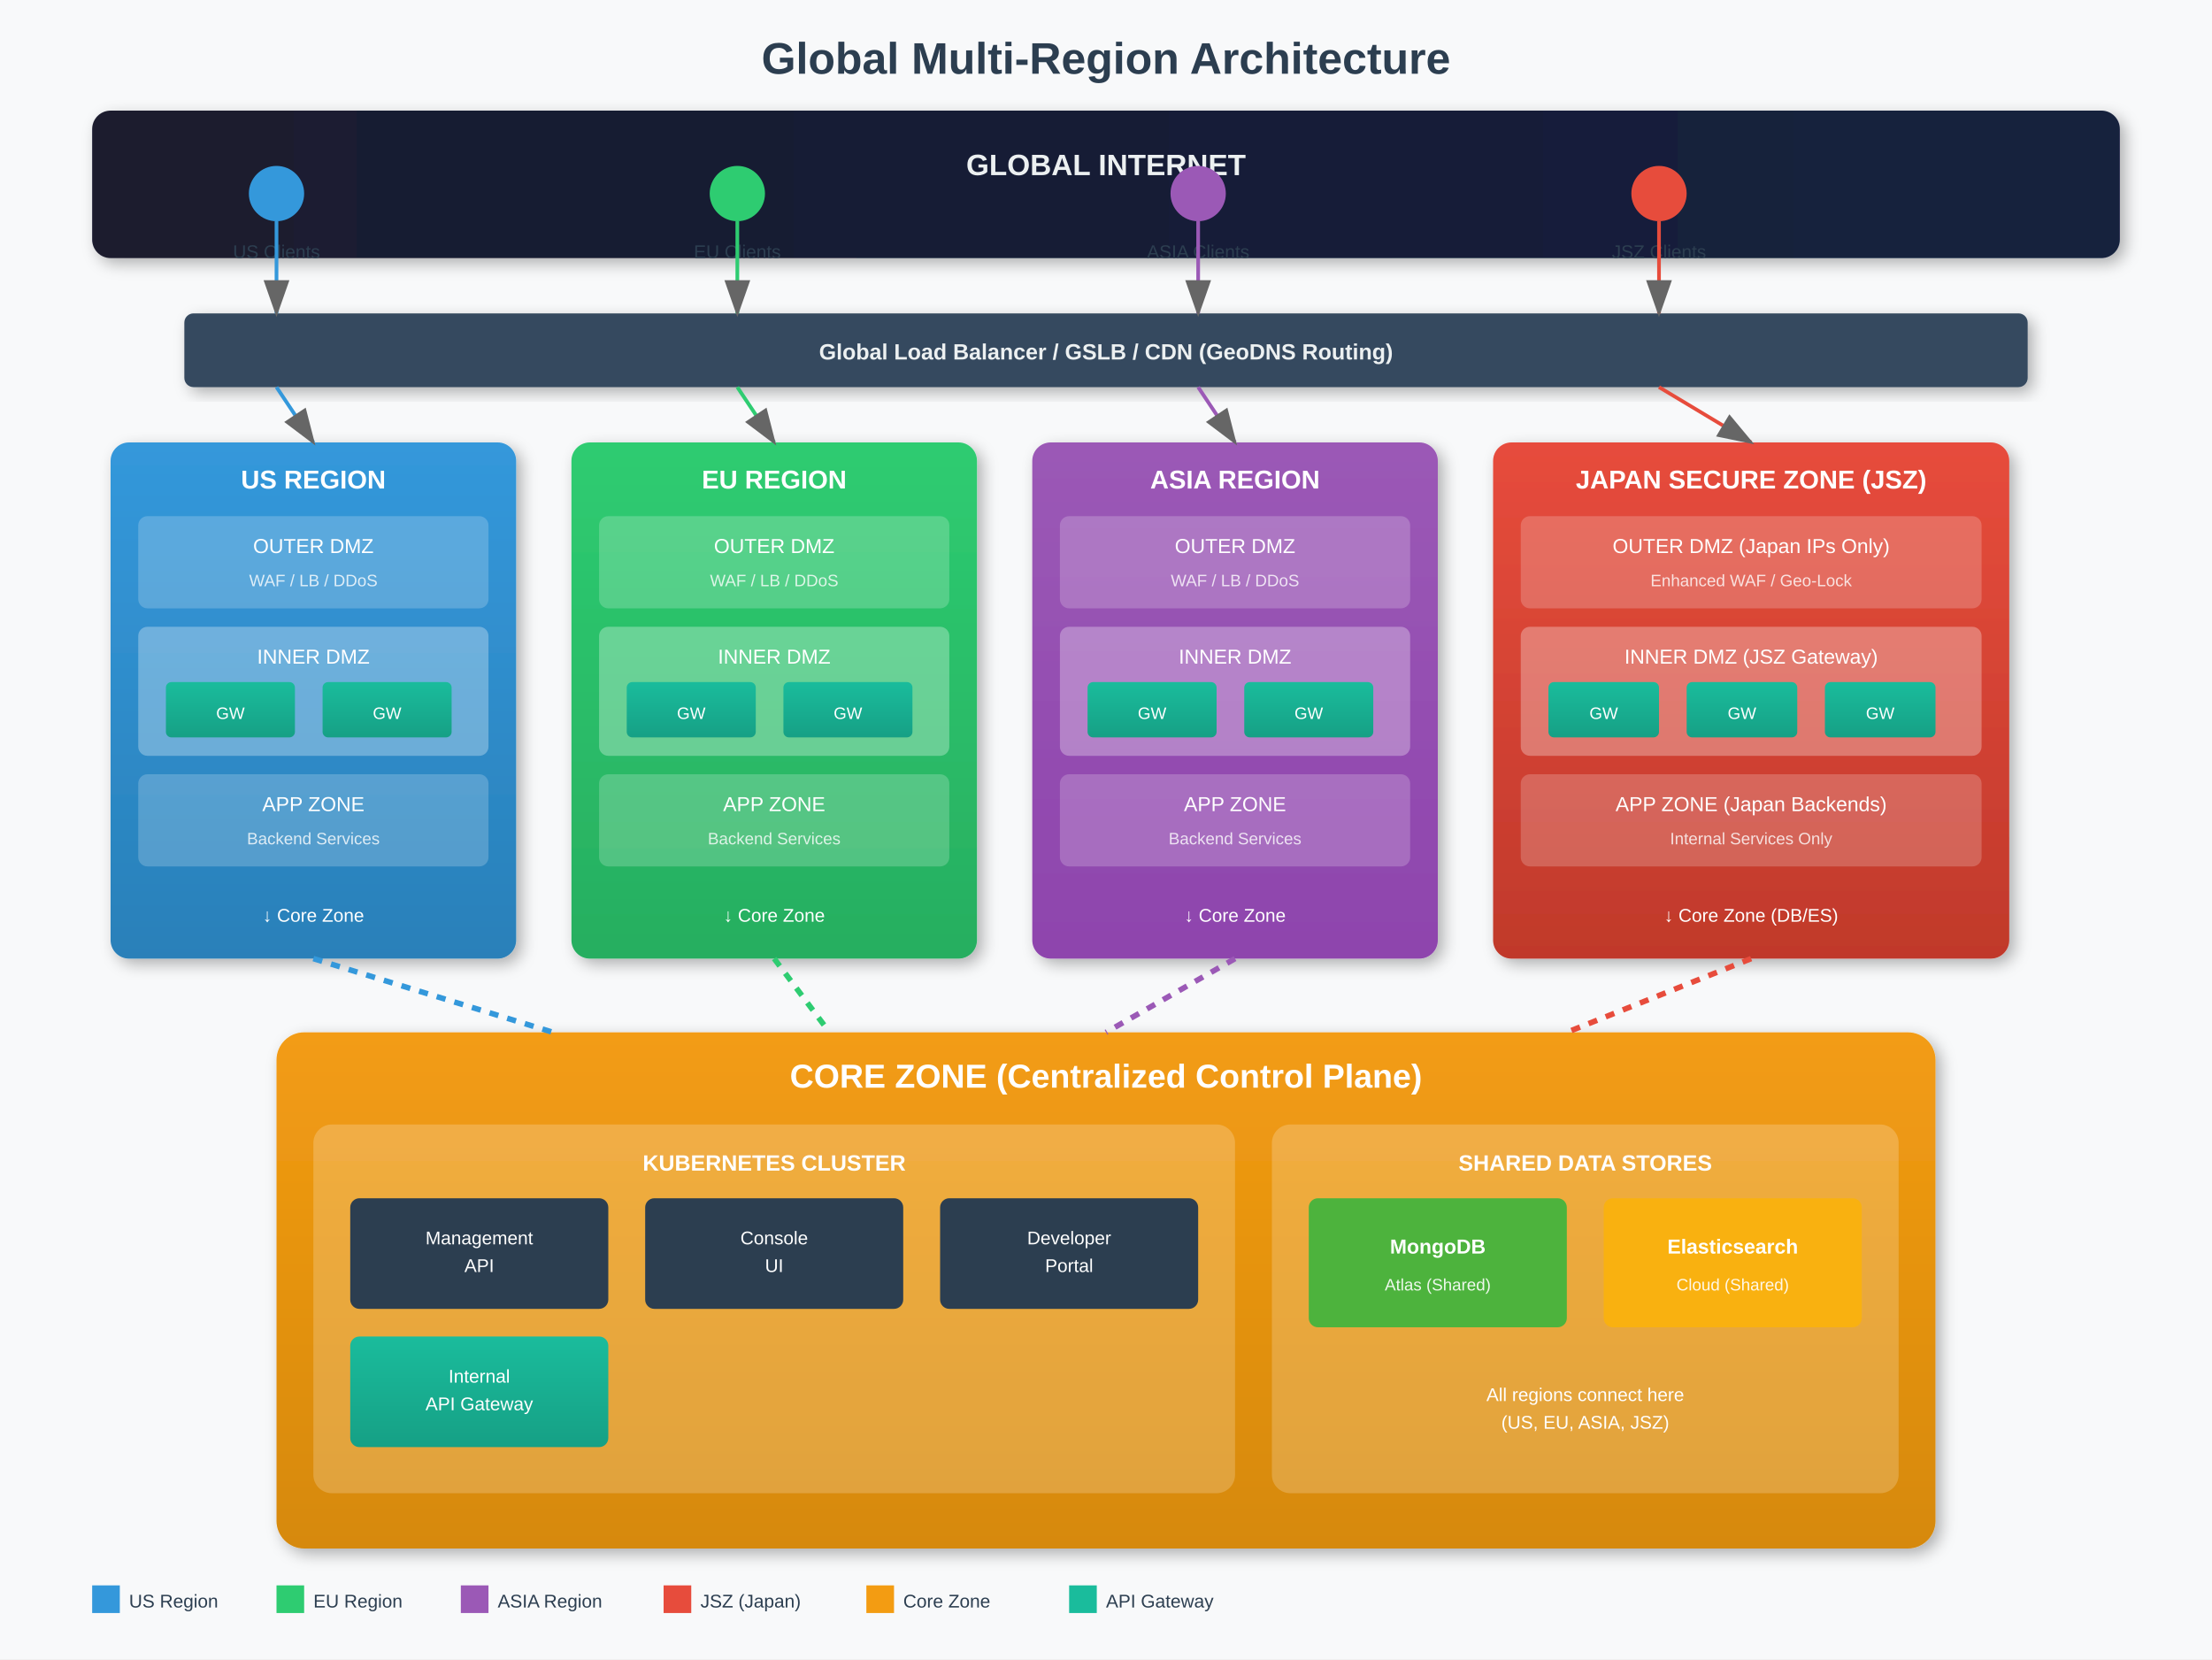
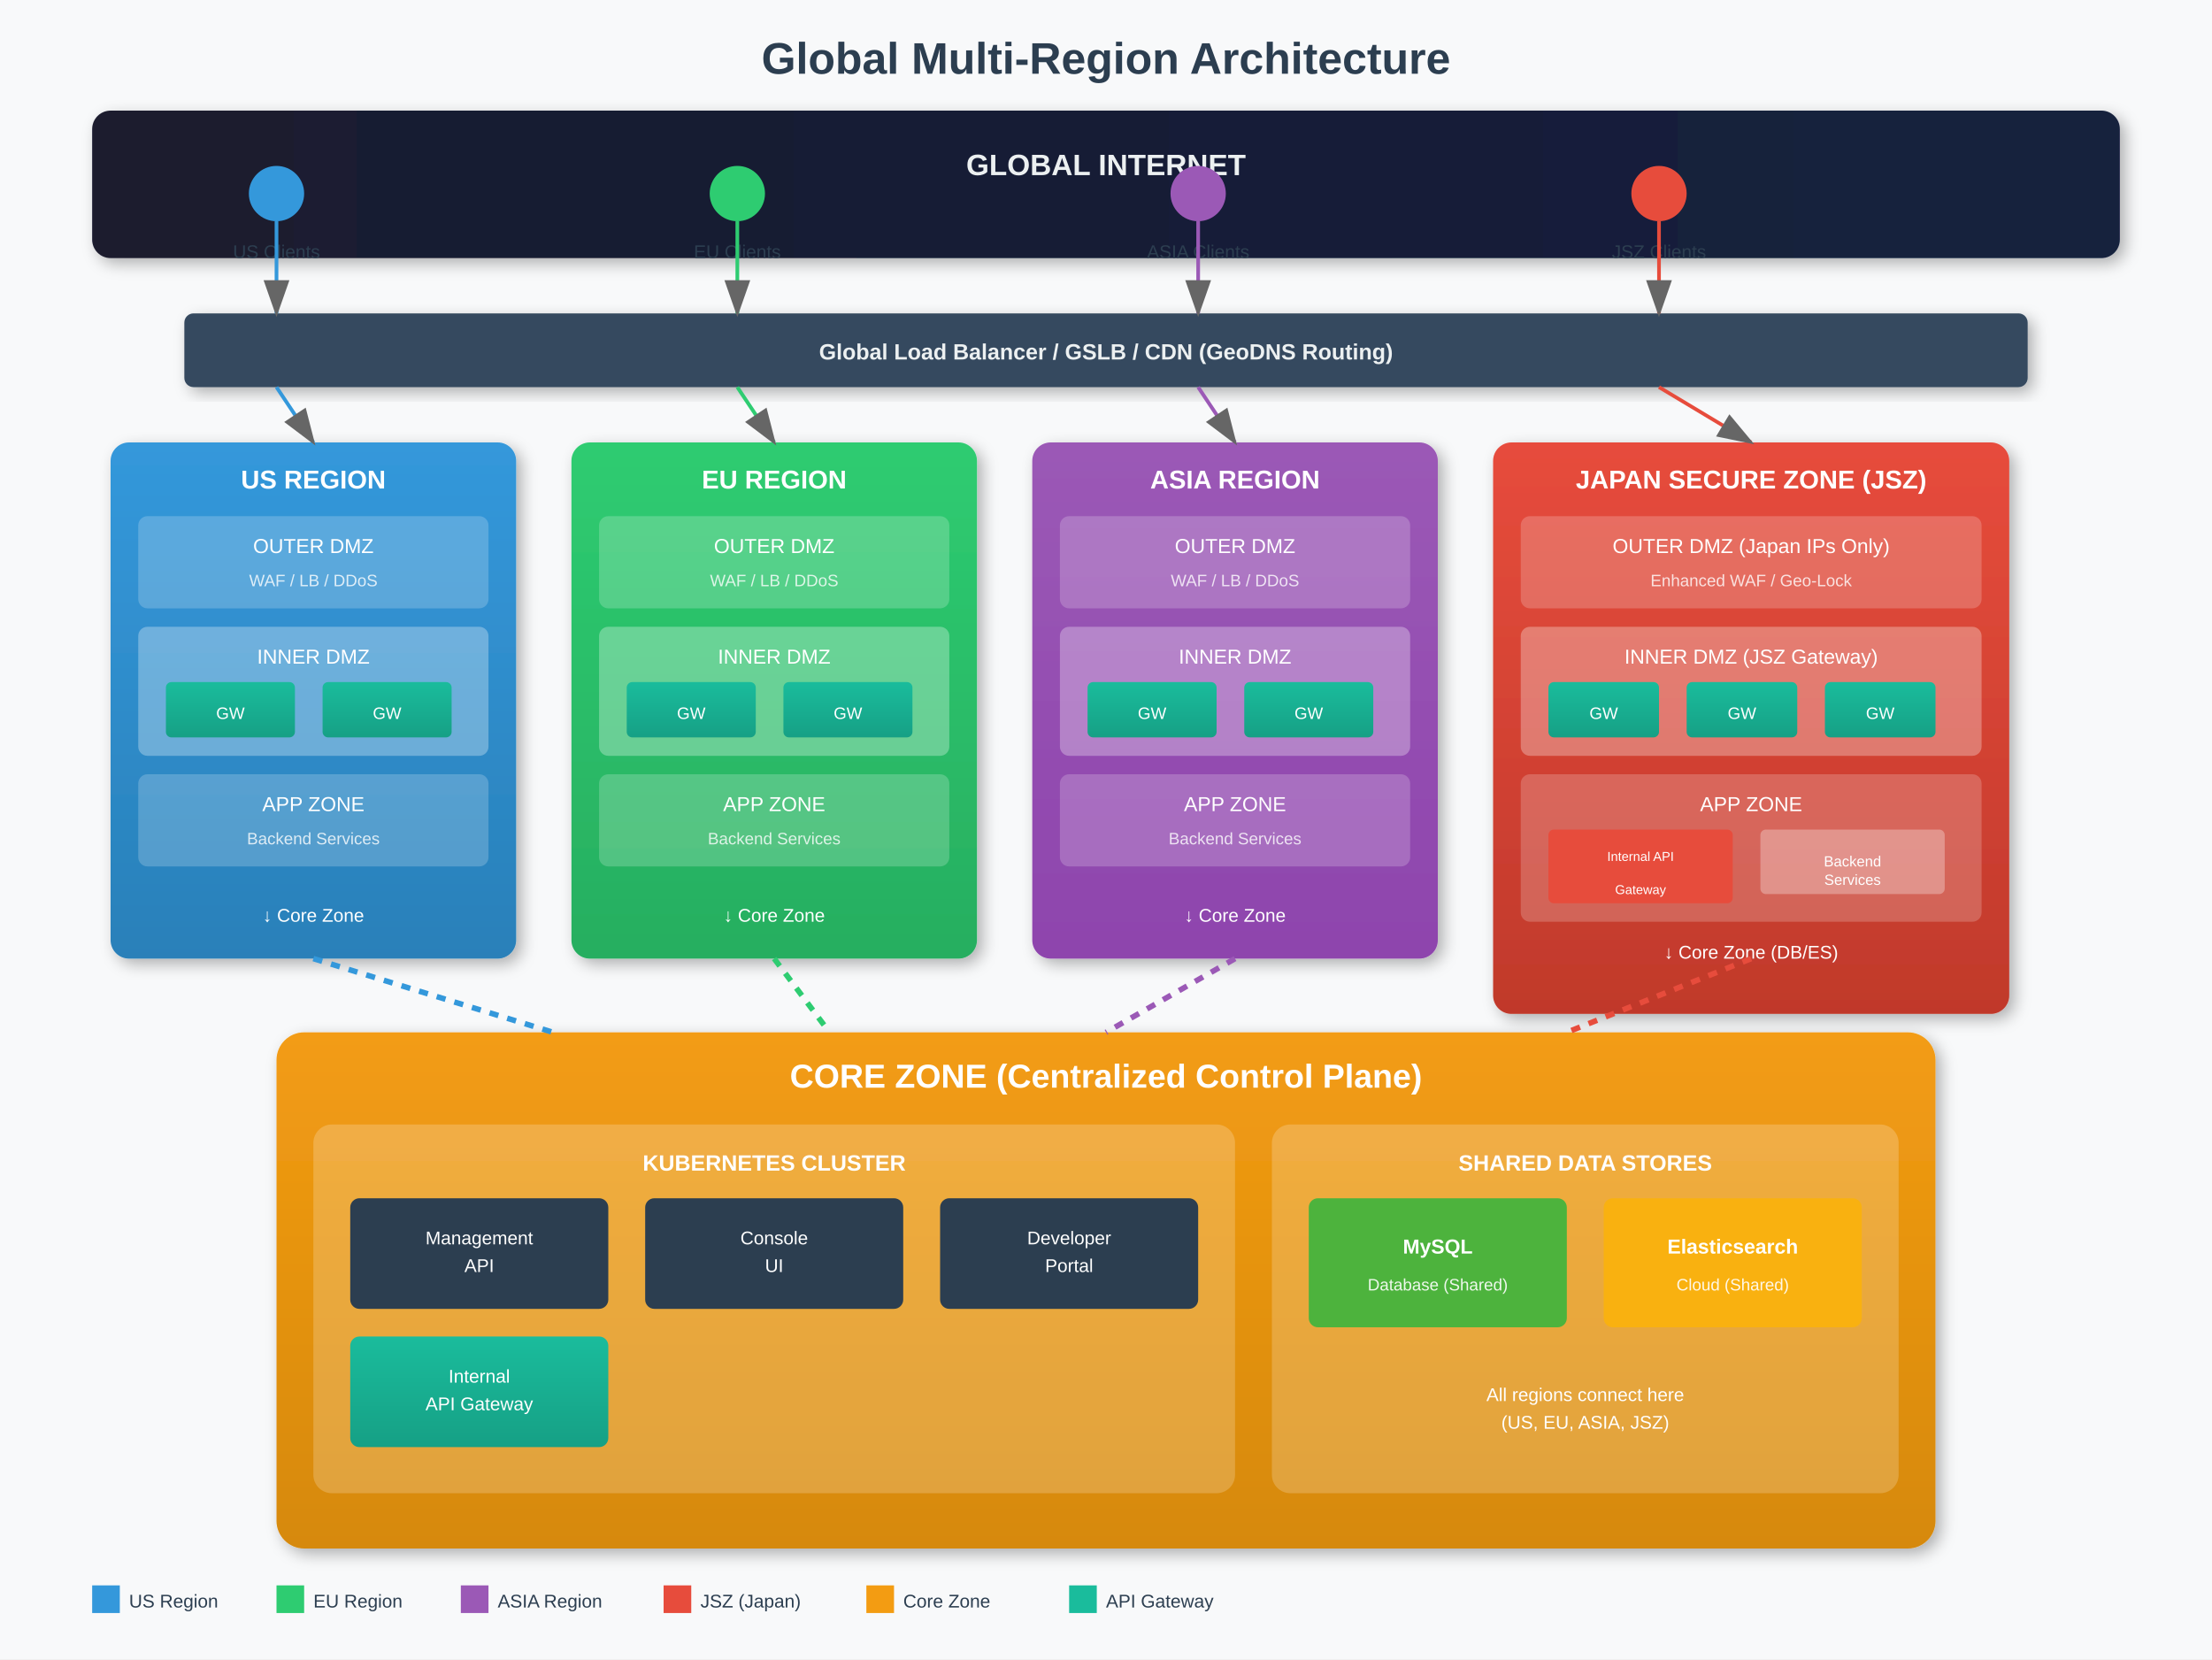
<svg xmlns="http://www.w3.org/2000/svg" viewBox="0 0 1200 900">
  <defs>
    <linearGradient id="internetGrad" x1="0%" y1="0%" x2="100%" y2="0%">
      <stop offset="0%" style="stop-color:#1a1a2e;stop-opacity:1" />
      <stop offset="100%" style="stop-color:#16213e;stop-opacity:1" />
    </linearGradient>
    <linearGradient id="usGrad" x1="0%" y1="0%" x2="0%" y2="100%">
      <stop offset="0%" style="stop-color:#3498db;stop-opacity:1" />
      <stop offset="100%" style="stop-color:#2980b9;stop-opacity:1" />
    </linearGradient>
    <linearGradient id="euGrad" x1="0%" y1="0%" x2="0%" y2="100%">
      <stop offset="0%" style="stop-color:#2ecc71;stop-opacity:1" />
      <stop offset="100%" style="stop-color:#27ae60;stop-opacity:1" />
    </linearGradient>
    <linearGradient id="asiaGrad" x1="0%" y1="0%" x2="0%" y2="100%">
      <stop offset="0%" style="stop-color:#9b59b6;stop-opacity:1" />
      <stop offset="100%" style="stop-color:#8e44ad;stop-opacity:1" />
    </linearGradient>
    <linearGradient id="jszGrad" x1="0%" y1="0%" x2="0%" y2="100%">
      <stop offset="0%" style="stop-color:#e74c3c;stop-opacity:1" />
      <stop offset="100%" style="stop-color:#c0392b;stop-opacity:1" />
    </linearGradient>
    <linearGradient id="coreGrad" x1="0%" y1="0%" x2="0%" y2="100%">
      <stop offset="0%" style="stop-color:#f39c12;stop-opacity:1" />
      <stop offset="100%" style="stop-color:#d68910;stop-opacity:1" />
    </linearGradient>
    <linearGradient id="gatewayGrad" x1="0%" y1="0%" x2="0%" y2="100%">
      <stop offset="0%" style="stop-color:#1abc9c;stop-opacity:1" />
      <stop offset="100%" style="stop-color:#16a085;stop-opacity:1" />
    </linearGradient>
    <filter id="shadow" x="-20%" y="-20%" width="140%" height="140%">
      <feDropShadow dx="3" dy="3" stdDeviation="4" flood-opacity="0.3" />
    </filter>
    <marker id="arrowhead" markerWidth="10" markerHeight="7" refX="9" refY="3.5" orient="auto">
      <polygon points="0 0, 10 3.5, 0 7" fill="#666" />
    </marker>
  </defs>
  <rect width="1200" height="900" fill="#f8f9fa" />
  <text x="600" y="40" text-anchor="middle" font-family="Arial, sans-serif" font-size="24" font-weight="bold" fill="#2c3e50">Global Multi-Region Architecture</text>
  <rect x="50" y="60" width="1100" height="80" rx="10" fill="url(#internetGrad)" filter="url(#shadow)" />
  <text x="600" y="95" text-anchor="middle" font-family="Arial, sans-serif" font-size="16" font-weight="bold" fill="#ecf0f1">GLOBAL INTERNET</text>
  <g transform="translate(150, 105)">
    <circle cx="0" cy="0" r="15" fill="#3498db" />
    <text x="0" y="35" text-anchor="middle" font-family="Arial, sans-serif" font-size="10" fill="#2c3e50">US Clients</text>
  </g>
  <g transform="translate(400, 105)">
    <circle cx="0" cy="0" r="15" fill="#2ecc71" />
    <text x="0" y="35" text-anchor="middle" font-family="Arial, sans-serif" font-size="10" fill="#2c3e50">EU Clients</text>
  </g>
  <g transform="translate(650, 105)">
    <circle cx="0" cy="0" r="15" fill="#9b59b6" />
    <text x="0" y="35" text-anchor="middle" font-family="Arial, sans-serif" font-size="10" fill="#2c3e50">ASIA Clients</text>
  </g>
  <g transform="translate(900, 105)">
    <circle cx="0" cy="0" r="15" fill="#e74c3c" />
    <text x="0" y="35" text-anchor="middle" font-family="Arial, sans-serif" font-size="10" fill="#2c3e50">JSZ Clients</text>
  </g>
  <rect x="100" y="170" width="1000" height="40" rx="5" fill="#34495e" filter="url(#shadow)" />
  <text x="600" y="195" text-anchor="middle" font-family="Arial, sans-serif" font-size="12" font-weight="bold" fill="#ecf0f1">Global Load Balancer / GSLB / CDN (GeoDNS Routing)</text>
  <line x1="150" y1="120" x2="150" y2="170" stroke="#3498db" stroke-width="2" marker-end="url(#arrowhead)" />
  <line x1="400" y1="120" x2="400" y2="170" stroke="#2ecc71" stroke-width="2" marker-end="url(#arrowhead)" />
  <line x1="650" y1="120" x2="650" y2="170" stroke="#9b59b6" stroke-width="2" marker-end="url(#arrowhead)" />
  <line x1="900" y1="120" x2="900" y2="170" stroke="#e74c3c" stroke-width="2" marker-end="url(#arrowhead)" />
  <g transform="translate(60, 240)">
    <rect width="220" height="280" rx="10" fill="url(#usGrad)" filter="url(#shadow)" />
    <text x="110" y="25" text-anchor="middle" font-family="Arial, sans-serif" font-size="14" font-weight="bold" fill="white">US REGION</text>
    <rect x="15" y="40" width="190" height="50" rx="5" fill="rgba(255,255,255,0.2)" />
    <text x="110" y="60" text-anchor="middle" font-family="Arial, sans-serif" font-size="11" fill="white">OUTER DMZ</text>
    <text x="110" y="78" text-anchor="middle" font-family="Arial, sans-serif" font-size="9" fill="rgba(255,255,255,0.8)">WAF / LB / DDoS</text>
    <rect x="15" y="100" width="190" height="70" rx="5" fill="rgba(255,255,255,0.3)" />
    <text x="110" y="120" text-anchor="middle" font-family="Arial, sans-serif" font-size="11" fill="white">INNER DMZ</text>
    <rect x="30" y="130" width="70" height="30" rx="3" fill="url(#gatewayGrad)" />
    <text x="65" y="150" text-anchor="middle" font-family="Arial, sans-serif" font-size="9" fill="white">GW</text>
    <rect x="115" y="130" width="70" height="30" rx="3" fill="url(#gatewayGrad)" />
    <text x="150" y="150" text-anchor="middle" font-family="Arial, sans-serif" font-size="9" fill="white">GW</text>
    <rect x="15" y="180" width="190" height="50" rx="5" fill="rgba(255,255,255,0.2)" />
    <text x="110" y="200" text-anchor="middle" font-family="Arial, sans-serif" font-size="11" fill="white">APP ZONE</text>
    <text x="110" y="218" text-anchor="middle" font-family="Arial, sans-serif" font-size="9" fill="rgba(255,255,255,0.8)">Backend Services</text>
    <text x="110" y="260" text-anchor="middle" font-family="Arial, sans-serif" font-size="10" fill="white">↓ Core Zone</text>
  </g>
  <g transform="translate(310, 240)">
    <rect width="220" height="280" rx="10" fill="url(#euGrad)" filter="url(#shadow)" />
    <text x="110" y="25" text-anchor="middle" font-family="Arial, sans-serif" font-size="14" font-weight="bold" fill="white">EU REGION</text>
    <rect x="15" y="40" width="190" height="50" rx="5" fill="rgba(255,255,255,0.2)" />
    <text x="110" y="60" text-anchor="middle" font-family="Arial, sans-serif" font-size="11" fill="white">OUTER DMZ</text>
    <text x="110" y="78" text-anchor="middle" font-family="Arial, sans-serif" font-size="9" fill="rgba(255,255,255,0.8)">WAF / LB / DDoS</text>
    <rect x="15" y="100" width="190" height="70" rx="5" fill="rgba(255,255,255,0.3)" />
    <text x="110" y="120" text-anchor="middle" font-family="Arial, sans-serif" font-size="11" fill="white">INNER DMZ</text>
    <rect x="30" y="130" width="70" height="30" rx="3" fill="url(#gatewayGrad)" />
    <text x="65" y="150" text-anchor="middle" font-family="Arial, sans-serif" font-size="9" fill="white">GW</text>
    <rect x="115" y="130" width="70" height="30" rx="3" fill="url(#gatewayGrad)" />
    <text x="150" y="150" text-anchor="middle" font-family="Arial, sans-serif" font-size="9" fill="white">GW</text>
    <rect x="15" y="180" width="190" height="50" rx="5" fill="rgba(255,255,255,0.2)" />
    <text x="110" y="200" text-anchor="middle" font-family="Arial, sans-serif" font-size="11" fill="white">APP ZONE</text>
    <text x="110" y="218" text-anchor="middle" font-family="Arial, sans-serif" font-size="9" fill="rgba(255,255,255,0.8)">Backend Services</text>
    <text x="110" y="260" text-anchor="middle" font-family="Arial, sans-serif" font-size="10" fill="white">↓ Core Zone</text>
  </g>
  <g transform="translate(560, 240)">
    <rect width="220" height="280" rx="10" fill="url(#asiaGrad)" filter="url(#shadow)" />
    <text x="110" y="25" text-anchor="middle" font-family="Arial, sans-serif" font-size="14" font-weight="bold" fill="white">ASIA REGION</text>
    <rect x="15" y="40" width="190" height="50" rx="5" fill="rgba(255,255,255,0.2)" />
    <text x="110" y="60" text-anchor="middle" font-family="Arial, sans-serif" font-size="11" fill="white">OUTER DMZ</text>
    <text x="110" y="78" text-anchor="middle" font-family="Arial, sans-serif" font-size="9" fill="rgba(255,255,255,0.8)">WAF / LB / DDoS</text>
    <rect x="15" y="100" width="190" height="70" rx="5" fill="rgba(255,255,255,0.3)" />
    <text x="110" y="120" text-anchor="middle" font-family="Arial, sans-serif" font-size="11" fill="white">INNER DMZ</text>
    <rect x="30" y="130" width="70" height="30" rx="3" fill="url(#gatewayGrad)" />
    <text x="65" y="150" text-anchor="middle" font-family="Arial, sans-serif" font-size="9" fill="white">GW</text>
    <rect x="115" y="130" width="70" height="30" rx="3" fill="url(#gatewayGrad)" />
    <text x="150" y="150" text-anchor="middle" font-family="Arial, sans-serif" font-size="9" fill="white">GW</text>
    <rect x="15" y="180" width="190" height="50" rx="5" fill="rgba(255,255,255,0.2)" />
    <text x="110" y="200" text-anchor="middle" font-family="Arial, sans-serif" font-size="11" fill="white">APP ZONE</text>
    <text x="110" y="218" text-anchor="middle" font-family="Arial, sans-serif" font-size="9" fill="rgba(255,255,255,0.8)">Backend Services</text>
    <text x="110" y="260" text-anchor="middle" font-family="Arial, sans-serif" font-size="10" fill="white">↓ Core Zone</text>
  </g>
  <g transform="translate(810, 240)">
-     <rect width="280" height="280" rx="10" fill="url(#jszGrad)" filter="url(#shadow)" />
+     <rect width="280" height="310" rx="10" fill="url(#jszGrad)" filter="url(#shadow)" />
    <text x="140" y="25" text-anchor="middle" font-family="Arial, sans-serif" font-size="14" font-weight="bold" fill="white">JAPAN SECURE ZONE (JSZ)</text>
    <rect x="15" y="40" width="250" height="50" rx="5" fill="rgba(255,255,255,0.2)" />
    <text x="140" y="60" text-anchor="middle" font-family="Arial, sans-serif" font-size="11" fill="white">OUTER DMZ (Japan IPs Only)</text>
    <text x="140" y="78" text-anchor="middle" font-family="Arial, sans-serif" font-size="9" fill="rgba(255,255,255,0.8)">Enhanced WAF / Geo-Lock</text>
    <rect x="15" y="100" width="250" height="70" rx="5" fill="rgba(255,255,255,0.3)" />
    <text x="140" y="120" text-anchor="middle" font-family="Arial, sans-serif" font-size="11" fill="white">INNER DMZ (JSZ Gateway)</text>
    <rect x="30" y="130" width="60" height="30" rx="3" fill="url(#gatewayGrad)" />
    <text x="60" y="150" text-anchor="middle" font-family="Arial, sans-serif" font-size="9" fill="white">GW</text>
    <rect x="105" y="130" width="60" height="30" rx="3" fill="url(#gatewayGrad)" />
    <text x="135" y="150" text-anchor="middle" font-family="Arial, sans-serif" font-size="9" fill="white">GW</text>
    <rect x="180" y="130" width="60" height="30" rx="3" fill="url(#gatewayGrad)" />
    <text x="210" y="150" text-anchor="middle" font-family="Arial, sans-serif" font-size="9" fill="white">GW</text>
-     <rect x="15" y="180" width="250" height="50" rx="5" fill="rgba(255,255,255,0.2)" />
-     <text x="140" y="200" text-anchor="middle" font-family="Arial, sans-serif" font-size="11" fill="white">APP ZONE (Japan Backends)</text>
-     <text x="140" y="218" text-anchor="middle" font-family="Arial, sans-serif" font-size="9" fill="rgba(255,255,255,0.8)">Internal Services Only</text>
-     <text x="140" y="260" text-anchor="middle" font-family="Arial, sans-serif" font-size="10" fill="white">↓ Core Zone (DB/ES)</text>
+     <rect x="15" y="180" width="250" height="80" rx="5" fill="rgba(255,255,255,0.2)" />
+     <text x="140" y="200" text-anchor="middle" font-family="Arial, sans-serif" font-size="11" fill="white">APP ZONE</text>
+     <rect x="30" y="210" width="100" height="40" rx="3" fill="#e74c3c" />
+     <text x="80" y="227" text-anchor="middle" font-family="Arial, sans-serif" font-size="7" fill="white">Internal API</text>
+     <text x="80" y="245" text-anchor="middle" font-family="Arial, sans-serif" font-size="7" fill="white">Gateway</text>
+     <rect x="145" y="210" width="100" height="35" rx="3" fill="rgba(255,255,255,0.3)" />
+     <text x="195" y="230" text-anchor="middle" font-family="Arial, sans-serif" font-size="8" fill="white">Backend</text>
+     <text x="195" y="240" text-anchor="middle" font-family="Arial, sans-serif" font-size="8" fill="white">Services</text>
+     <text x="140" y="280" text-anchor="middle" font-family="Arial, sans-serif" font-size="10" fill="white">↓ Core Zone (DB/ES)</text>
  </g>
  <line x1="150" y1="210" x2="170" y2="240" stroke="#3498db" stroke-width="2" marker-end="url(#arrowhead)" />
  <line x1="400" y1="210" x2="420" y2="240" stroke="#2ecc71" stroke-width="2" marker-end="url(#arrowhead)" />
  <line x1="650" y1="210" x2="670" y2="240" stroke="#9b59b6" stroke-width="2" marker-end="url(#arrowhead)" />
  <line x1="900" y1="210" x2="950" y2="240" stroke="#e74c3c" stroke-width="2" marker-end="url(#arrowhead)" />
  <g transform="translate(150, 560)">
    <rect width="900" height="280" rx="15" fill="url(#coreGrad)" filter="url(#shadow)" />
    <text x="450" y="30" text-anchor="middle" font-family="Arial, sans-serif" font-size="18" font-weight="bold" fill="white">CORE ZONE (Centralized Control Plane)</text>
    <rect x="20" y="50" width="500" height="200" rx="10" fill="rgba(255,255,255,0.2)" />
    <text x="270" y="75" text-anchor="middle" font-family="Arial, sans-serif" font-size="12" font-weight="bold" fill="white">KUBERNETES CLUSTER</text>
    <rect x="40" y="90" width="140" height="60" rx="5" fill="#2c3e50" />
    <text x="110" y="115" text-anchor="middle" font-family="Arial, sans-serif" font-size="10" fill="white">Management</text>
    <text x="110" y="130" text-anchor="middle" font-family="Arial, sans-serif" font-size="10" fill="white">API</text>
    <rect x="200" y="90" width="140" height="60" rx="5" fill="#2c3e50" />
    <text x="270" y="115" text-anchor="middle" font-family="Arial, sans-serif" font-size="10" fill="white">Console</text>
    <text x="270" y="130" text-anchor="middle" font-family="Arial, sans-serif" font-size="10" fill="white">UI</text>
    <rect x="360" y="90" width="140" height="60" rx="5" fill="#2c3e50" />
    <text x="430" y="115" text-anchor="middle" font-family="Arial, sans-serif" font-size="10" fill="white">Developer</text>
    <text x="430" y="130" text-anchor="middle" font-family="Arial, sans-serif" font-size="10" fill="white">Portal</text>
    <rect x="40" y="165" width="140" height="60" rx="5" fill="url(#gatewayGrad)" />
    <text x="110" y="190" text-anchor="middle" font-family="Arial, sans-serif" font-size="10" fill="white">Internal</text>
    <text x="110" y="205" text-anchor="middle" font-family="Arial, sans-serif" font-size="10" fill="white">API Gateway</text>
    <rect x="540" y="50" width="340" height="200" rx="10" fill="rgba(255,255,255,0.2)" />
    <text x="710" y="75" text-anchor="middle" font-family="Arial, sans-serif" font-size="12" font-weight="bold" fill="white">SHARED DATA STORES</text>
    <rect x="560" y="90" width="140" height="70" rx="5" fill="#4db33d" />
-     <text x="630" y="120" text-anchor="middle" font-family="Arial, sans-serif" font-size="11" font-weight="bold" fill="white">MongoDB</text>
-     <text x="630" y="140" text-anchor="middle" font-family="Arial, sans-serif" font-size="9" fill="rgba(255,255,255,0.9)">Atlas (Shared)</text>
+     <text x="630" y="120" text-anchor="middle" font-family="Arial, sans-serif" font-size="11" font-weight="bold" fill="white">MySQL</text>
+     <text x="630" y="140" text-anchor="middle" font-family="Arial, sans-serif" font-size="9" fill="rgba(255,255,255,0.9)">Database (Shared)</text>
    <rect x="720" y="90" width="140" height="70" rx="5" fill="#f9b110" />
    <text x="790" y="120" text-anchor="middle" font-family="Arial, sans-serif" font-size="11" font-weight="bold" fill="white">Elasticsearch</text>
    <text x="790" y="140" text-anchor="middle" font-family="Arial, sans-serif" font-size="9" fill="rgba(255,255,255,0.9)">Cloud (Shared)</text>
    <text x="710" y="200" text-anchor="middle" font-family="Arial, sans-serif" font-size="10" fill="white">All regions connect here</text>
    <text x="710" y="215" text-anchor="middle" font-family="Arial, sans-serif" font-size="10" fill="white">(US, EU, ASIA, JSZ)</text>
  </g>
  <line x1="170" y1="520" x2="300" y2="560" stroke="#3498db" stroke-width="3" stroke-dasharray="5,5" />
  <line x1="420" y1="520" x2="450" y2="560" stroke="#2ecc71" stroke-width="3" stroke-dasharray="5,5" />
  <line x1="670" y1="520" x2="600" y2="560" stroke="#9b59b6" stroke-width="3" stroke-dasharray="5,5" />
  <line x1="950" y1="520" x2="850" y2="560" stroke="#e74c3c" stroke-width="3" stroke-dasharray="5,5" />
  <g transform="translate(50, 860)">
    <rect x="0" y="0" width="15" height="15" fill="#3498db" />
    <text x="20" y="12" font-family="Arial, sans-serif" font-size="10" fill="#2c3e50">US Region</text>
    <rect x="100" y="0" width="15" height="15" fill="#2ecc71" />
    <text x="120" y="12" font-family="Arial, sans-serif" font-size="10" fill="#2c3e50">EU Region</text>
    <rect x="200" y="0" width="15" height="15" fill="#9b59b6" />
    <text x="220" y="12" font-family="Arial, sans-serif" font-size="10" fill="#2c3e50">ASIA Region</text>
    <rect x="310" y="0" width="15" height="15" fill="#e74c3c" />
    <text x="330" y="12" font-family="Arial, sans-serif" font-size="10" fill="#2c3e50">JSZ (Japan)</text>
    <rect x="420" y="0" width="15" height="15" fill="#f39c12" />
    <text x="440" y="12" font-family="Arial, sans-serif" font-size="10" fill="#2c3e50">Core Zone</text>
    <rect x="530" y="0" width="15" height="15" fill="#1abc9c" />
    <text x="550" y="12" font-family="Arial, sans-serif" font-size="10" fill="#2c3e50">API Gateway</text>
  </g>
</svg>
